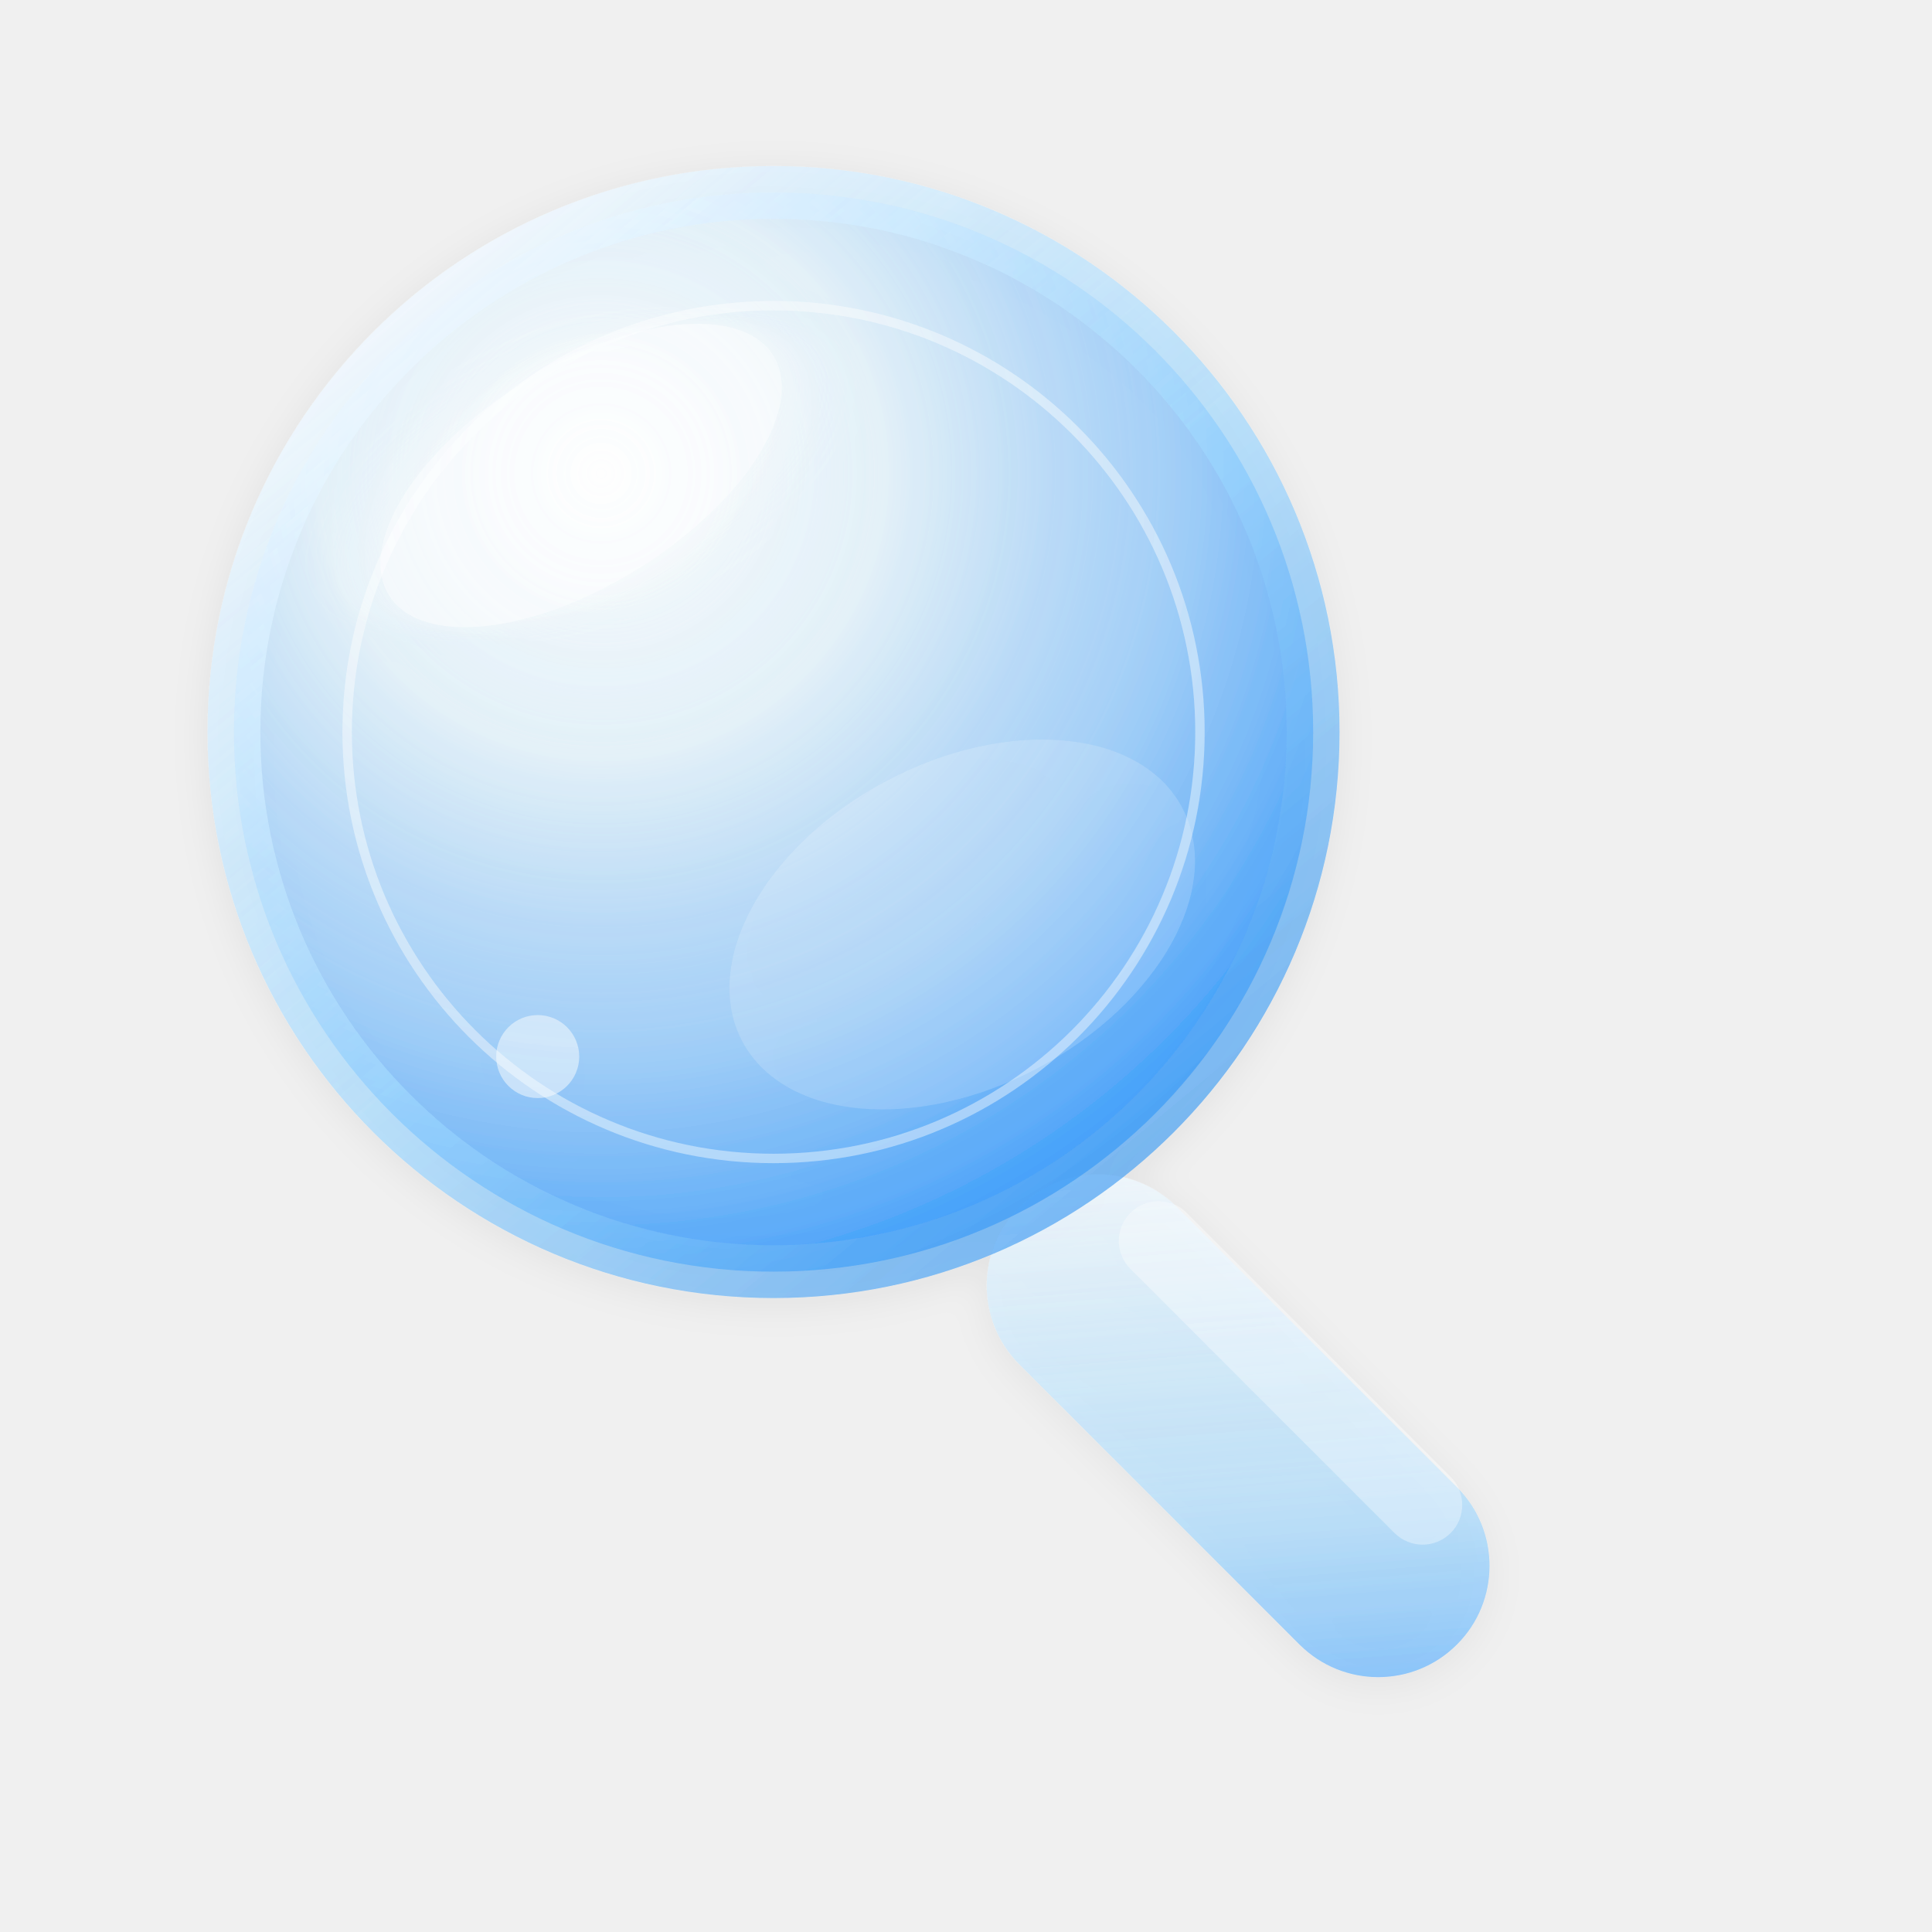
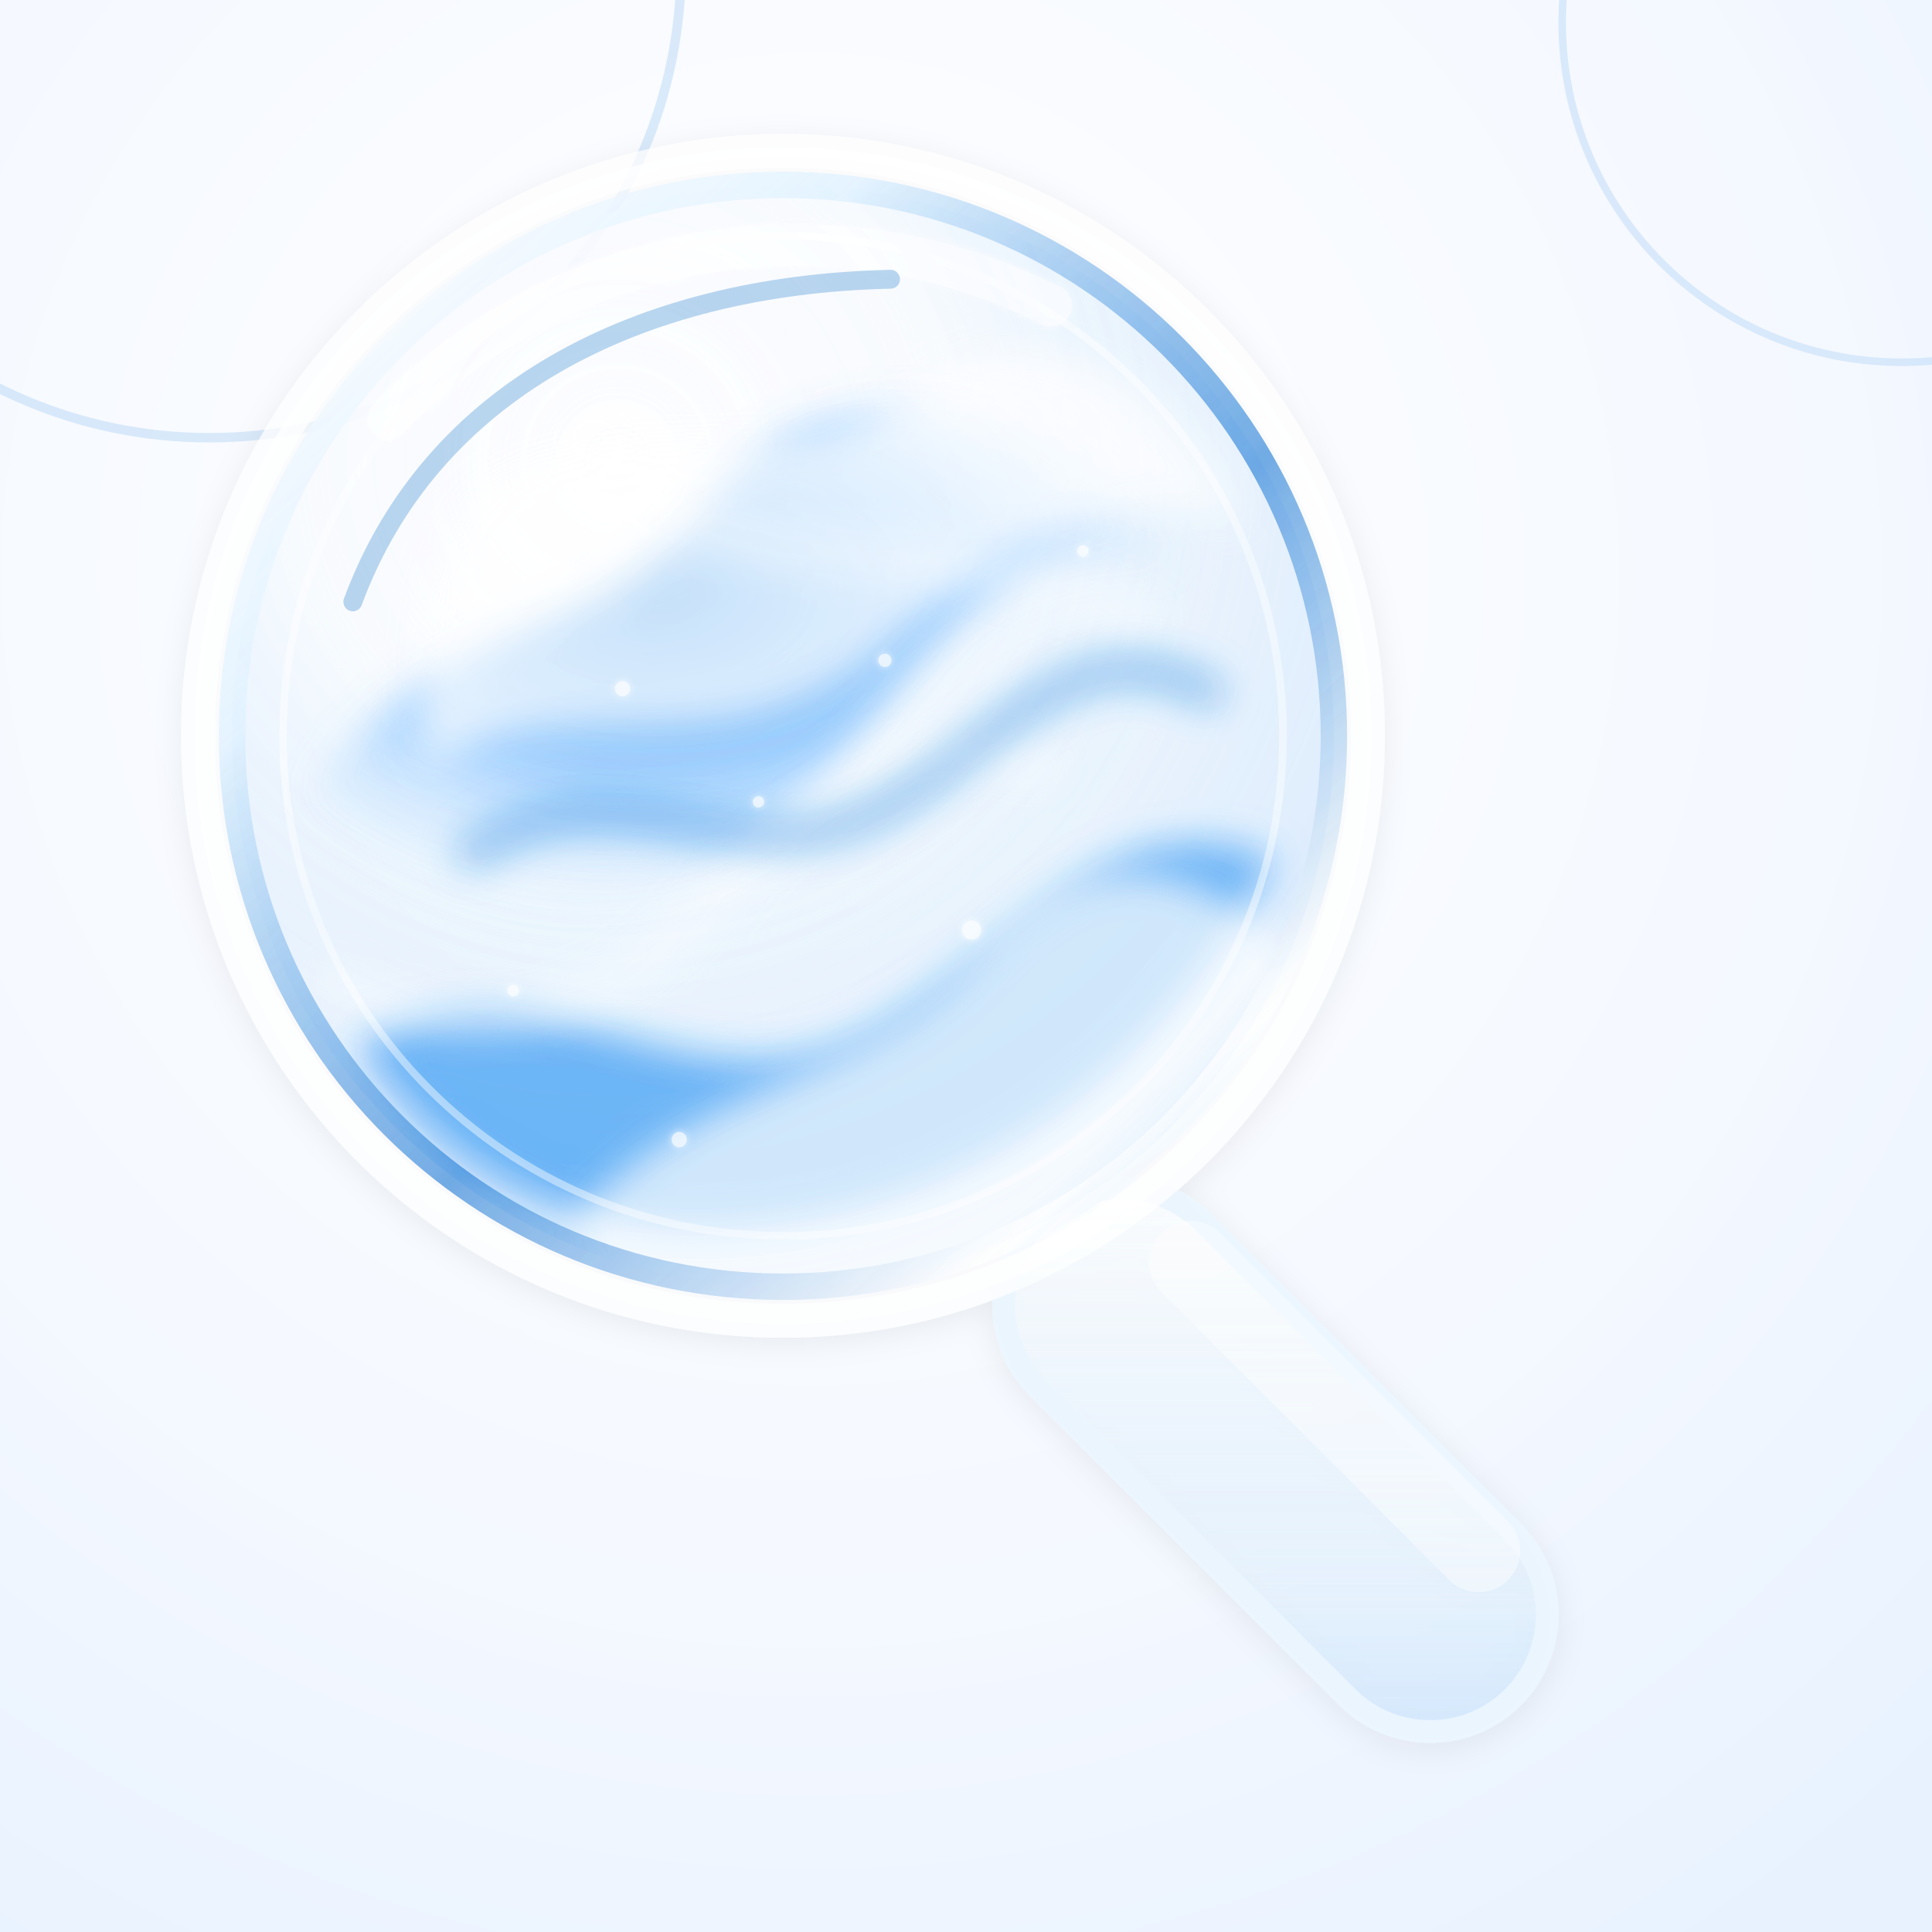
<svg xmlns="http://www.w3.org/2000/svg" viewBox="0 0 1024 1024" role="img" aria-label="KPI Scope app icon">
  <defs>
-     <radialGradient id="lens" cx="34%" cy="26%" r="78%">
+     <radialGradient id="page" cx="42%" cy="30%" r="84%">
+       <stop offset="0" stop-color="#ffffff" />
+       <stop offset="0.64" stop-color="#f4f8ff" />
+       <stop offset="1" stop-color="#e8f2ff" />
+     </radialGradient>
+     <radialGradient id="glass" cx="35%" cy="25%" r="78%">
      <stop offset="0" stop-color="#ffffff" stop-opacity="0.96" />
-       <stop offset="0.34" stop-color="#dff3ff" stop-opacity="0.70" />
-       <stop offset="0.68" stop-color="#69b7ff" stop-opacity="0.58" />
-       <stop offset="1" stop-color="#0a84ff" stop-opacity="0.78" />
+       <stop offset="0.38" stop-color="#f6fbff" stop-opacity="0.76" />
+       <stop offset="0.72" stop-color="#b7ddff" stop-opacity="0.38" />
+       <stop offset="1" stop-color="#72b9ff" stop-opacity="0.30" />
    </radialGradient>
-     <linearGradient id="stroke" x1="180" y1="110" x2="770" y2="820" gradientUnits="userSpaceOnUse">
-       <stop stop-color="#ffffff" stop-opacity="0.95" />
-       <stop offset="0.42" stop-color="#9fd8ff" stop-opacity="0.72" />
-       <stop offset="1" stop-color="#006fe6" stop-opacity="0.84" />
+     <radialGradient id="blueA" cx="40%" cy="38%" r="70%">
+       <stop offset="0" stop-color="#0b7ee8" stop-opacity="0.90" />
+       <stop offset="0.55" stop-color="#4aa6ff" stop-opacity="0.52" />
+       <stop offset="1" stop-color="#ffffff" stop-opacity="0" />
+     </radialGradient>
+     <linearGradient id="rim" x1="160" y1="110" x2="720" y2="740" gradientUnits="userSpaceOnUse">
+       <stop stop-color="#ffffff" stop-opacity="0.96" />
+       <stop offset="0.22" stop-color="#dff1ff" stop-opacity="0.88" />
+       <stop offset="0.52" stop-color="#2f84d8" stop-opacity="0.72" />
+       <stop offset="0.78" stop-color="#ffffff" stop-opacity="0.78" />
+       <stop offset="1" stop-color="#89c9ff" stop-opacity="0.60" />
    </linearGradient>
-     <linearGradient id="handle" x1="560" y1="610" x2="900" y2="900" gradientUnits="userSpaceOnUse">
-       <stop stop-color="#ffffff" stop-opacity="0.82" />
-       <stop offset="0.48" stop-color="#9fd8ff" stop-opacity="0.62" />
-       <stop offset="1" stop-color="#007aff" stop-opacity="0.86" />
+     <linearGradient id="handle" x1="610" y1="610" x2="930" y2="930" gradientUnits="userSpaceOnUse">
+       <stop stop-color="#ffffff" stop-opacity="0.90" />
+       <stop offset="0.50" stop-color="#d9efff" stop-opacity="0.45" />
+       <stop offset="1" stop-color="#4da5ff" stop-opacity="0.28" />
    </linearGradient>
-     <filter id="softShadow" x="-25%" y="-25%" width="150%" height="150%">
-       <feDropShadow dx="0" dy="28" stdDeviation="30" flood-color="#006fe6" flood-opacity="0.22" />
-       <feDropShadow dx="0" dy="4" stdDeviation="10" flood-color="#1d1d1f" flood-opacity="0.08" />
+     <clipPath id="lensClip">
+       <circle cx="415" cy="390" r="292" />
+     </clipPath>
+     <filter id="blurSoft" x="-35%" y="-35%" width="170%" height="170%">
+       <feGaussianBlur stdDeviation="10" />
    </filter>
-     <filter id="glow" x="-60%" y="-60%" width="220%" height="220%">
-       <feGaussianBlur stdDeviation="16" result="blur" />
+     <filter id="shadow" x="-35%" y="-35%" width="170%" height="170%">
+       <feDropShadow dx="0" dy="22" stdDeviation="28" flood-color="#4a91d8" flood-opacity="0.16" />
+       <feDropShadow dx="0" dy="3" stdDeviation="8" flood-color="#1d1d1f" flood-opacity="0.08" />
+     </filter>
+     <filter id="spark" x="-80%" y="-80%" width="260%" height="260%">
+       <feGaussianBlur stdDeviation="2" result="b" />
      <feMerge>
-         <feMergeNode in="blur" />
+         <feMergeNode in="b" />
        <feMergeNode in="SourceGraphic" />
      </feMerge>
    </filter>
  </defs>
-   <g filter="url(#softShadow)">
-     <rect x="582" y="598" width="328" height="118" rx="59" fill="url(#handle)" opacity="0.92" transform="rotate(45 582 598)" />
-     <rect x="614" y="628" width="240" height="42" rx="21" fill="#ffffff" opacity="0.34" transform="rotate(45 614 628)" />
-     <circle cx="410" cy="388" r="286" fill="url(#lens)" opacity="0.94" />
-     <circle cx="410" cy="388" r="286" fill="none" stroke="url(#stroke)" stroke-width="28" opacity="0.92" />
-     <circle cx="410" cy="388" r="226" fill="none" stroke="#ffffff" stroke-width="5" opacity="0.42" />
-     <ellipse cx="308" cy="252" rx="120" ry="58" fill="#ffffff" opacity="0.58" transform="rotate(-32 308 252)" filter="url(#glow)" />
-     <ellipse cx="510" cy="490" rx="132" ry="86" fill="#ffffff" opacity="0.16" transform="rotate(-28 510 490)" />
-     <circle cx="285" cy="560" r="22" fill="#ffffff" opacity="0.48" />
+   <rect width="1024" height="1024" fill="url(#page)" />
+   <circle cx="111" cy="-18" r="250" fill="none" stroke="#7cb7ed" stroke-width="5" opacity="0.26" />
+   <circle cx="1008" cy="12" r="180" fill="none" stroke="#7cb7ed" stroke-width="4" opacity="0.24" />
+   <g filter="url(#shadow)">
+     <rect x="594" y="604" width="356" height="124" rx="62" fill="url(#handle)" stroke="#eaf6ff" stroke-width="12" opacity="0.86" transform="rotate(45 594 604)" />
+     <rect x="631" y="638" width="260" height="44" rx="22" fill="#ffffff" opacity="0.42" transform="rotate(45 631 638)" />
+     <circle cx="415" cy="390" r="312" fill="#ffffff" opacity="0.62" />
+     <circle cx="415" cy="390" r="292" fill="url(#glass)" opacity="0.86" />
+     <g clip-path="url(#lensClip)">
+       <rect x="110" y="86" width="610" height="610" fill="#f8fcff" opacity="0.18" />
+       <path d="M166 420 C234 320 316 346 372 270 C430 190 552 196 622 300 C526 278 489 352 438 410 C364 494 270 502 166 420Z" fill="url(#blueA)" opacity="0.88" filter="url(#blurSoft)" />
+       <path d="M190 553 C298 498 370 606 475 538 C553 488 592 424 675 455 C614 570 514 646 380 651 C292 655 227 616 190 553Z" fill="#1789f2" opacity="0.58" filter="url(#blurSoft)" />
+       <path d="M257 257 C343 205 420 257 482 209 C548 158 626 201 657 277 C580 250 526 293 470 342 C382 418 290 358 226 407 C218 346 222 286 257 257Z" fill="#ffffff" opacity="0.70" filter="url(#blurSoft)" />
+       <path d="M302 650 C366 570 455 578 520 505 C575 444 637 453 690 512 C618 593 565 678 435 712 C372 727 325 703 302 650Z" fill="#ffffff" opacity="0.68" filter="url(#blurSoft)" />
+       <path d="M175 520 C266 563 336 527 386 468 C430 416 480 384 552 406" fill="none" stroke="#ffffff" stroke-width="18" stroke-linecap="round" opacity="0.42" filter="url(#blurSoft)" />
+       <path d="M314 236 C393 321 504 276 608 330" fill="none" stroke="#ffffff" stroke-width="22" stroke-linecap="round" opacity="0.35" filter="url(#blurSoft)" />
+       <path d="M250 452 C333 397 395 474 474 425 C541 384 573 331 641 367" fill="none" stroke="#0f7dde" stroke-width="16" stroke-linecap="round" opacity="0.44" filter="url(#blurSoft)" />
+       <g filter="url(#spark)" fill="#ffffff" opacity="0.72">
+         <circle cx="330" cy="365" r="4" />
+         <circle cx="402" cy="425" r="3" />
+         <circle cx="469" cy="350" r="3.5" />
+         <circle cx="515" cy="493" r="5" />
+         <circle cx="272" cy="525" r="3" />
+         <circle cx="574" cy="292" r="3" />
+         <circle cx="360" cy="604" r="4" />
+       </g>
+     </g>
+     <circle cx="415" cy="390" r="310" fill="none" stroke="#ffffff" stroke-width="18" opacity="0.72" />
+     <circle cx="415" cy="390" r="292" fill="none" stroke="url(#rim)" stroke-width="14" opacity="0.92" />
+     <circle cx="415" cy="390" r="265" fill="none" stroke="#ffffff" stroke-width="4" opacity="0.44" />
+     <path d="M206 222 C289 134 432 99 557 162" fill="none" stroke="#ffffff" stroke-width="22" stroke-linecap="round" opacity="0.56" filter="url(#spark)" />
+     <path d="M187 319 C228 208 337 151 472 148" fill="none" stroke="#1a79c9" stroke-width="10" stroke-linecap="round" opacity="0.30" />
  </g>
</svg>
